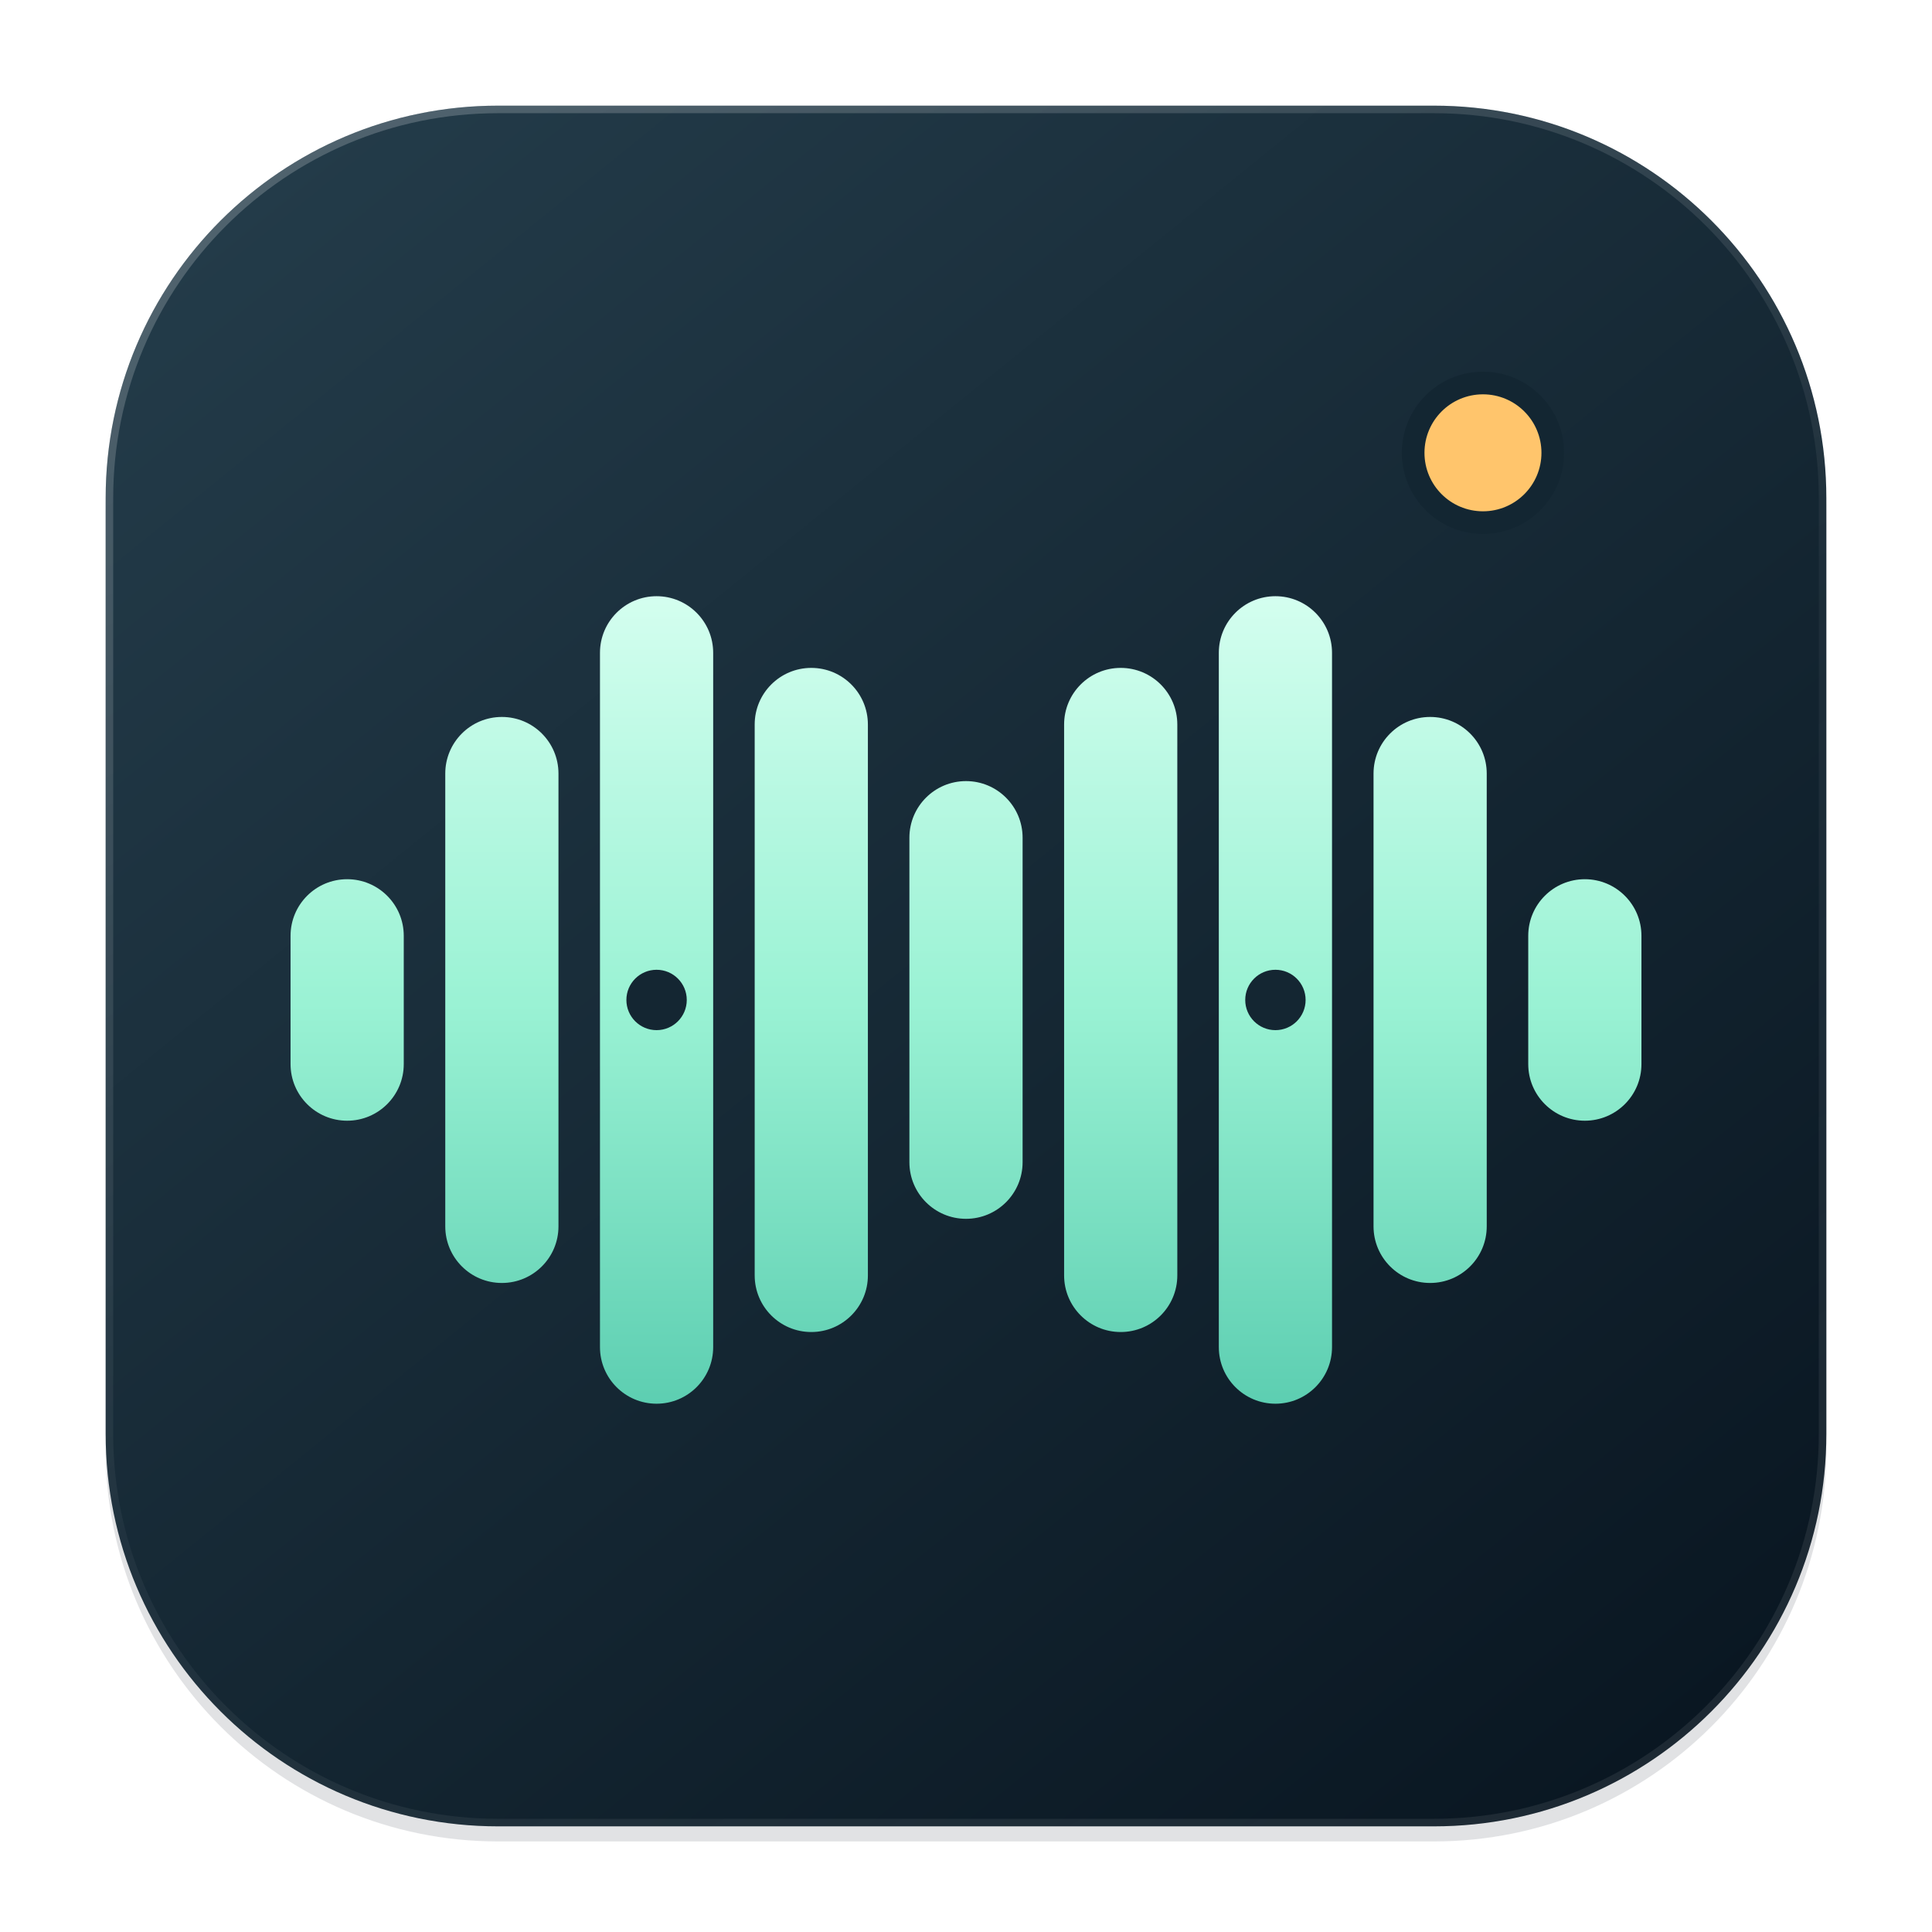
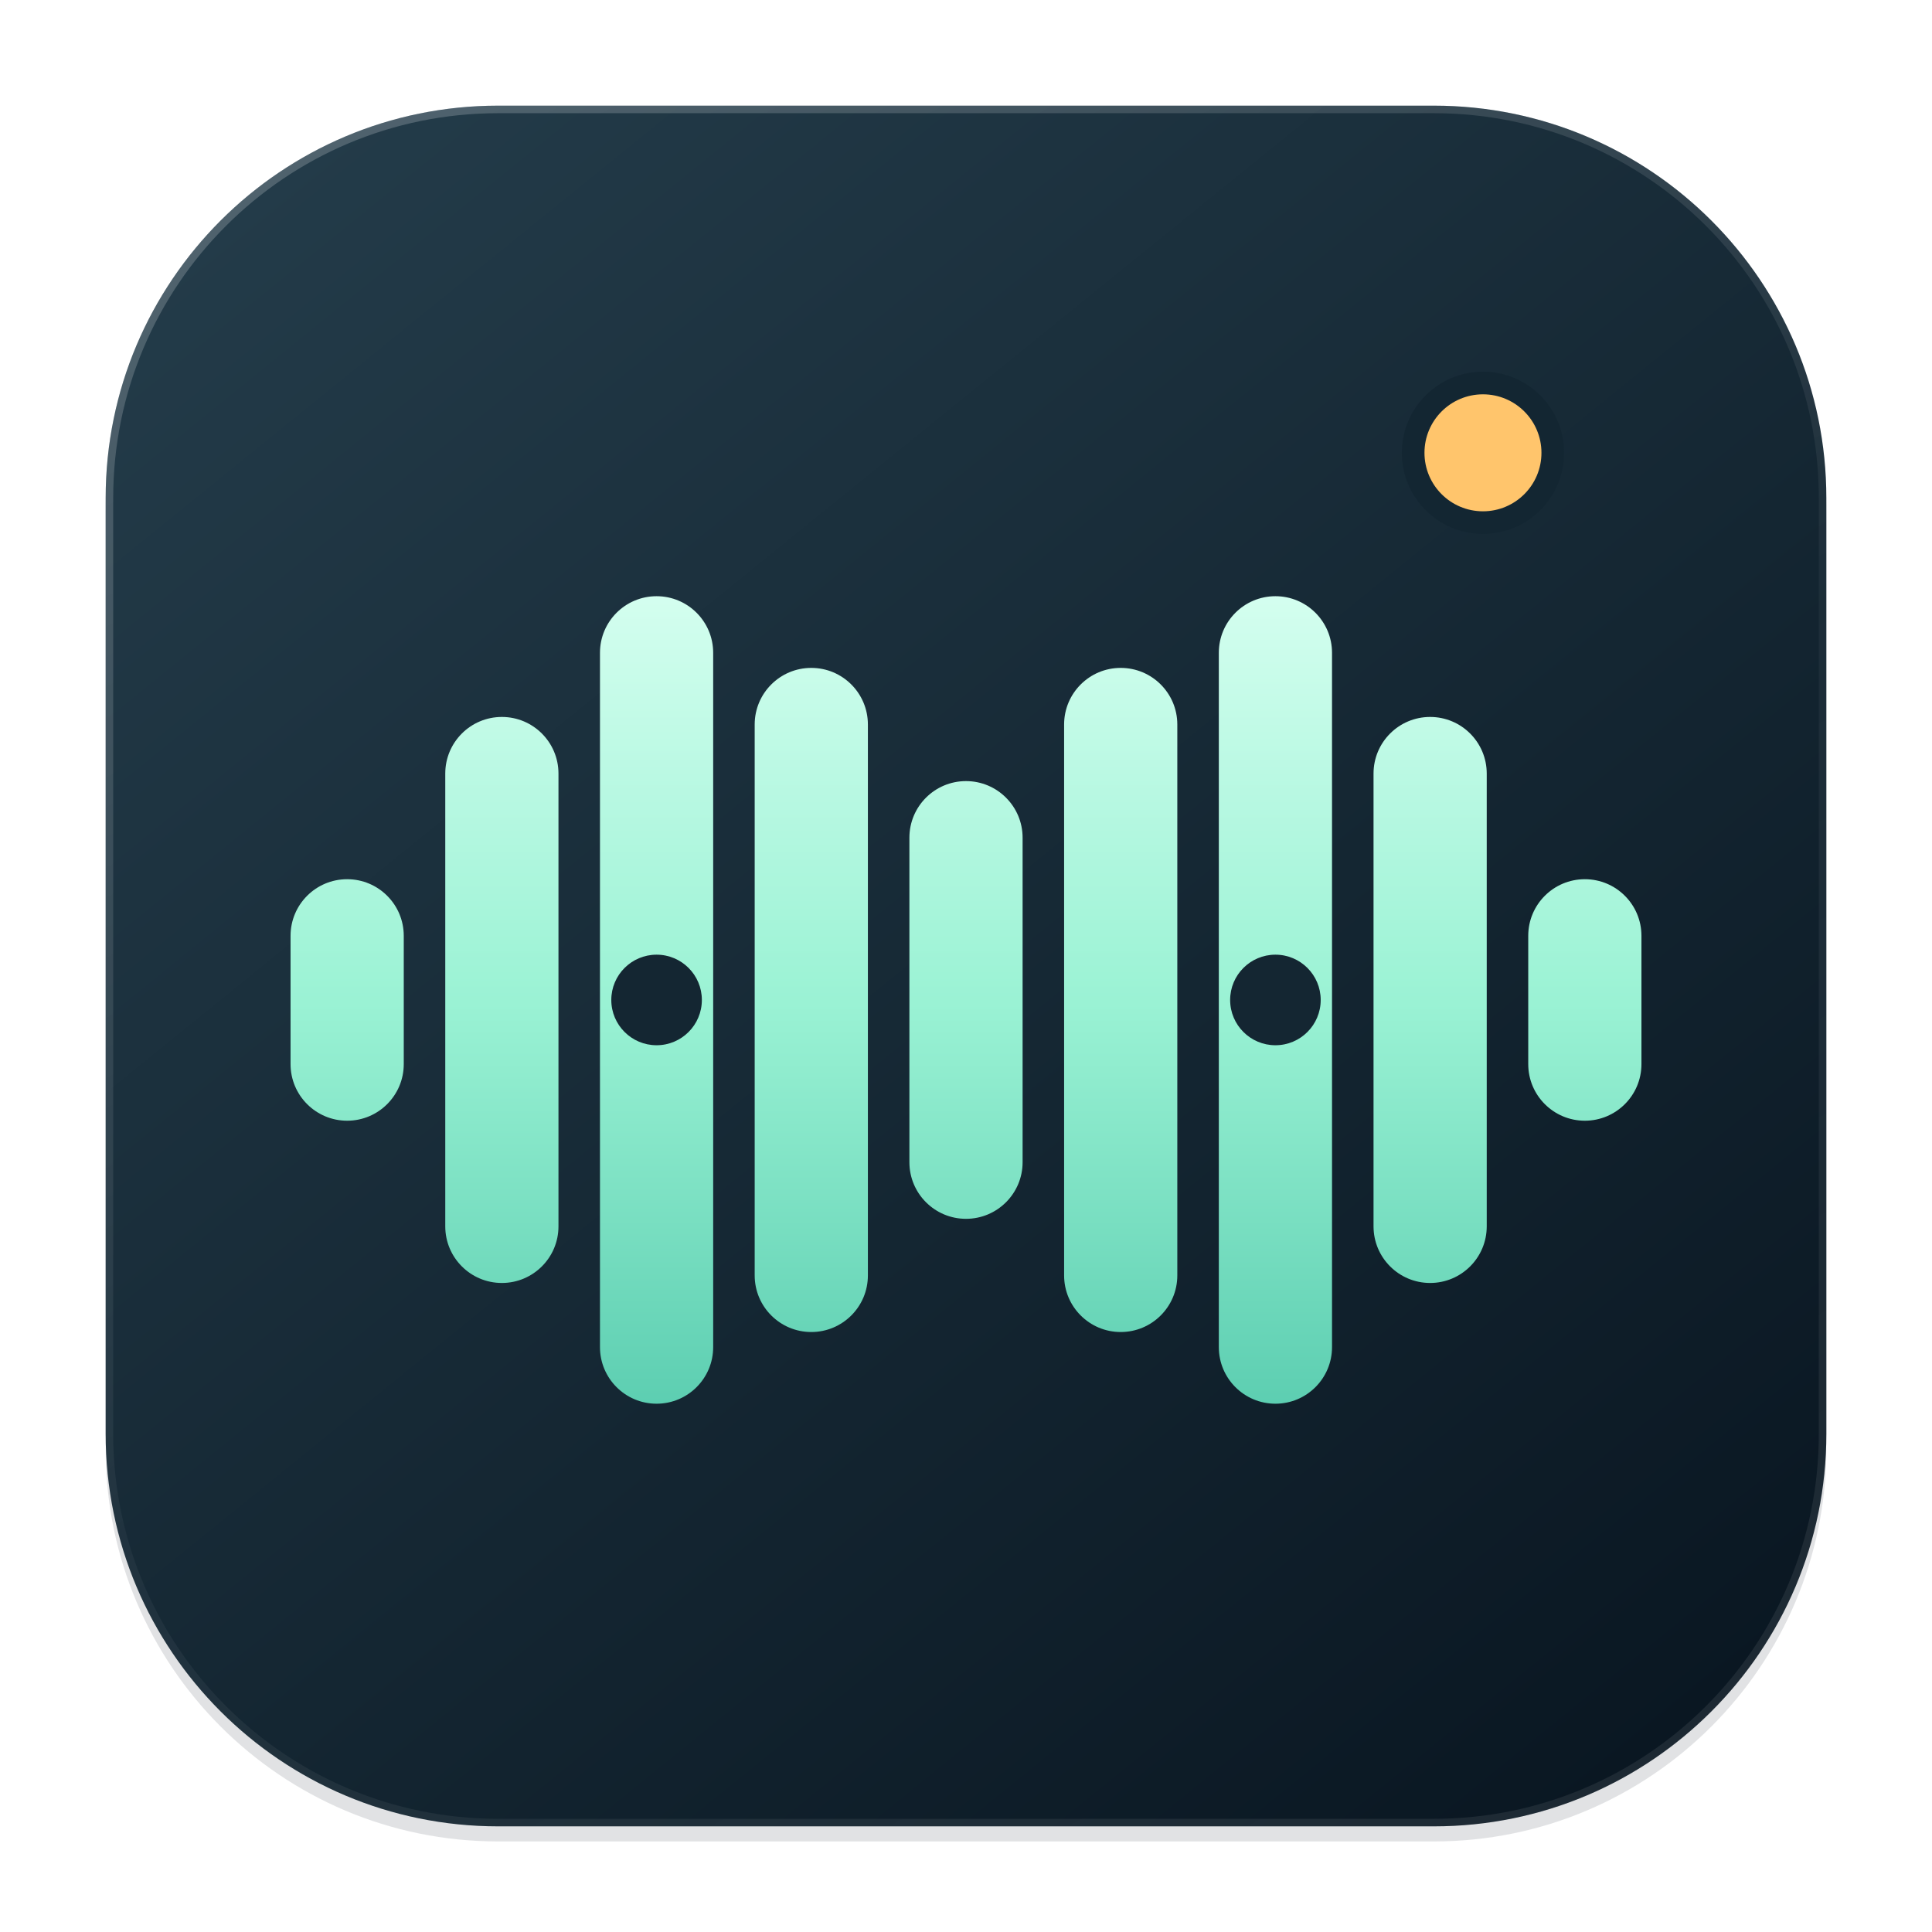
<svg xmlns="http://www.w3.org/2000/svg" width="1024" height="1024" viewBox="0 0 1024 1024" role="img" aria-labelledby="title description">
  <defs>
    <linearGradient id="tile" x1="160" y1="80" x2="860" y2="944" gradientUnits="userSpaceOnUse">
      <stop stop-color="#233B49" />
      <stop offset="0.58" stop-color="#142632" />
      <stop offset="1" stop-color="#0A1722" />
    </linearGradient>
    <linearGradient id="wave" x1="512" y1="300" x2="512" y2="764" gradientUnits="userSpaceOnUse">
      <stop stop-color="#D8FFF1" />
      <stop offset="0.5" stop-color="#9AF2D4" />
      <stop offset="1" stop-color="#57CBAE" />
    </linearGradient>
    <linearGradient id="rim" x1="250" y1="58" x2="750" y2="966" gradientUnits="userSpaceOnUse">
      <stop stop-color="#FFFFFF" stop-opacity="0.2" />
      <stop offset="0.55" stop-color="#FFFFFF" stop-opacity="0.04" />
      <stop offset="1" stop-color="#FFFFFF" stop-opacity="0.08" />
    </linearGradient>
  </defs>
  <rect x="56" y="64" width="912" height="912" rx="208" fill="#051019" fill-opacity="0.12" />
  <rect x="56" y="56" width="912" height="912" rx="208" fill="url(#tile)" />
  <rect x="58" y="58" width="908" height="908" rx="206" fill="none" stroke="url(#rim)" stroke-width="4" />
  <g fill="url(#wave)">
    <rect x="154" y="466" width="60" height="128" rx="30" />
    <rect x="236" y="380" width="60" height="300" rx="30" />
    <rect x="318" y="316" width="60" height="428" rx="30" />
    <rect x="400" y="354" width="60" height="352" rx="30" />
    <rect x="482" y="414" width="60" height="232" rx="30" />
    <rect x="564" y="354" width="60" height="352" rx="30" />
    <rect x="646" y="316" width="60" height="428" rx="30" />
    <rect x="728" y="380" width="60" height="300" rx="30" />
    <rect x="810" y="466" width="60" height="128" rx="30" />
  </g>
  <g fill="#142632">
-     <circle cx="348" cy="530" r="16" />
-     <circle cx="676" cy="530" r="16" />
+     <circle cx="348" cy="530" r="24" />
+     <circle cx="676" cy="530" r="24" />
  </g>
  <circle cx="786" cy="240" r="43" fill="#132632" />
  <circle cx="786" cy="240" r="31" fill="#FFC56C" />
</svg>
